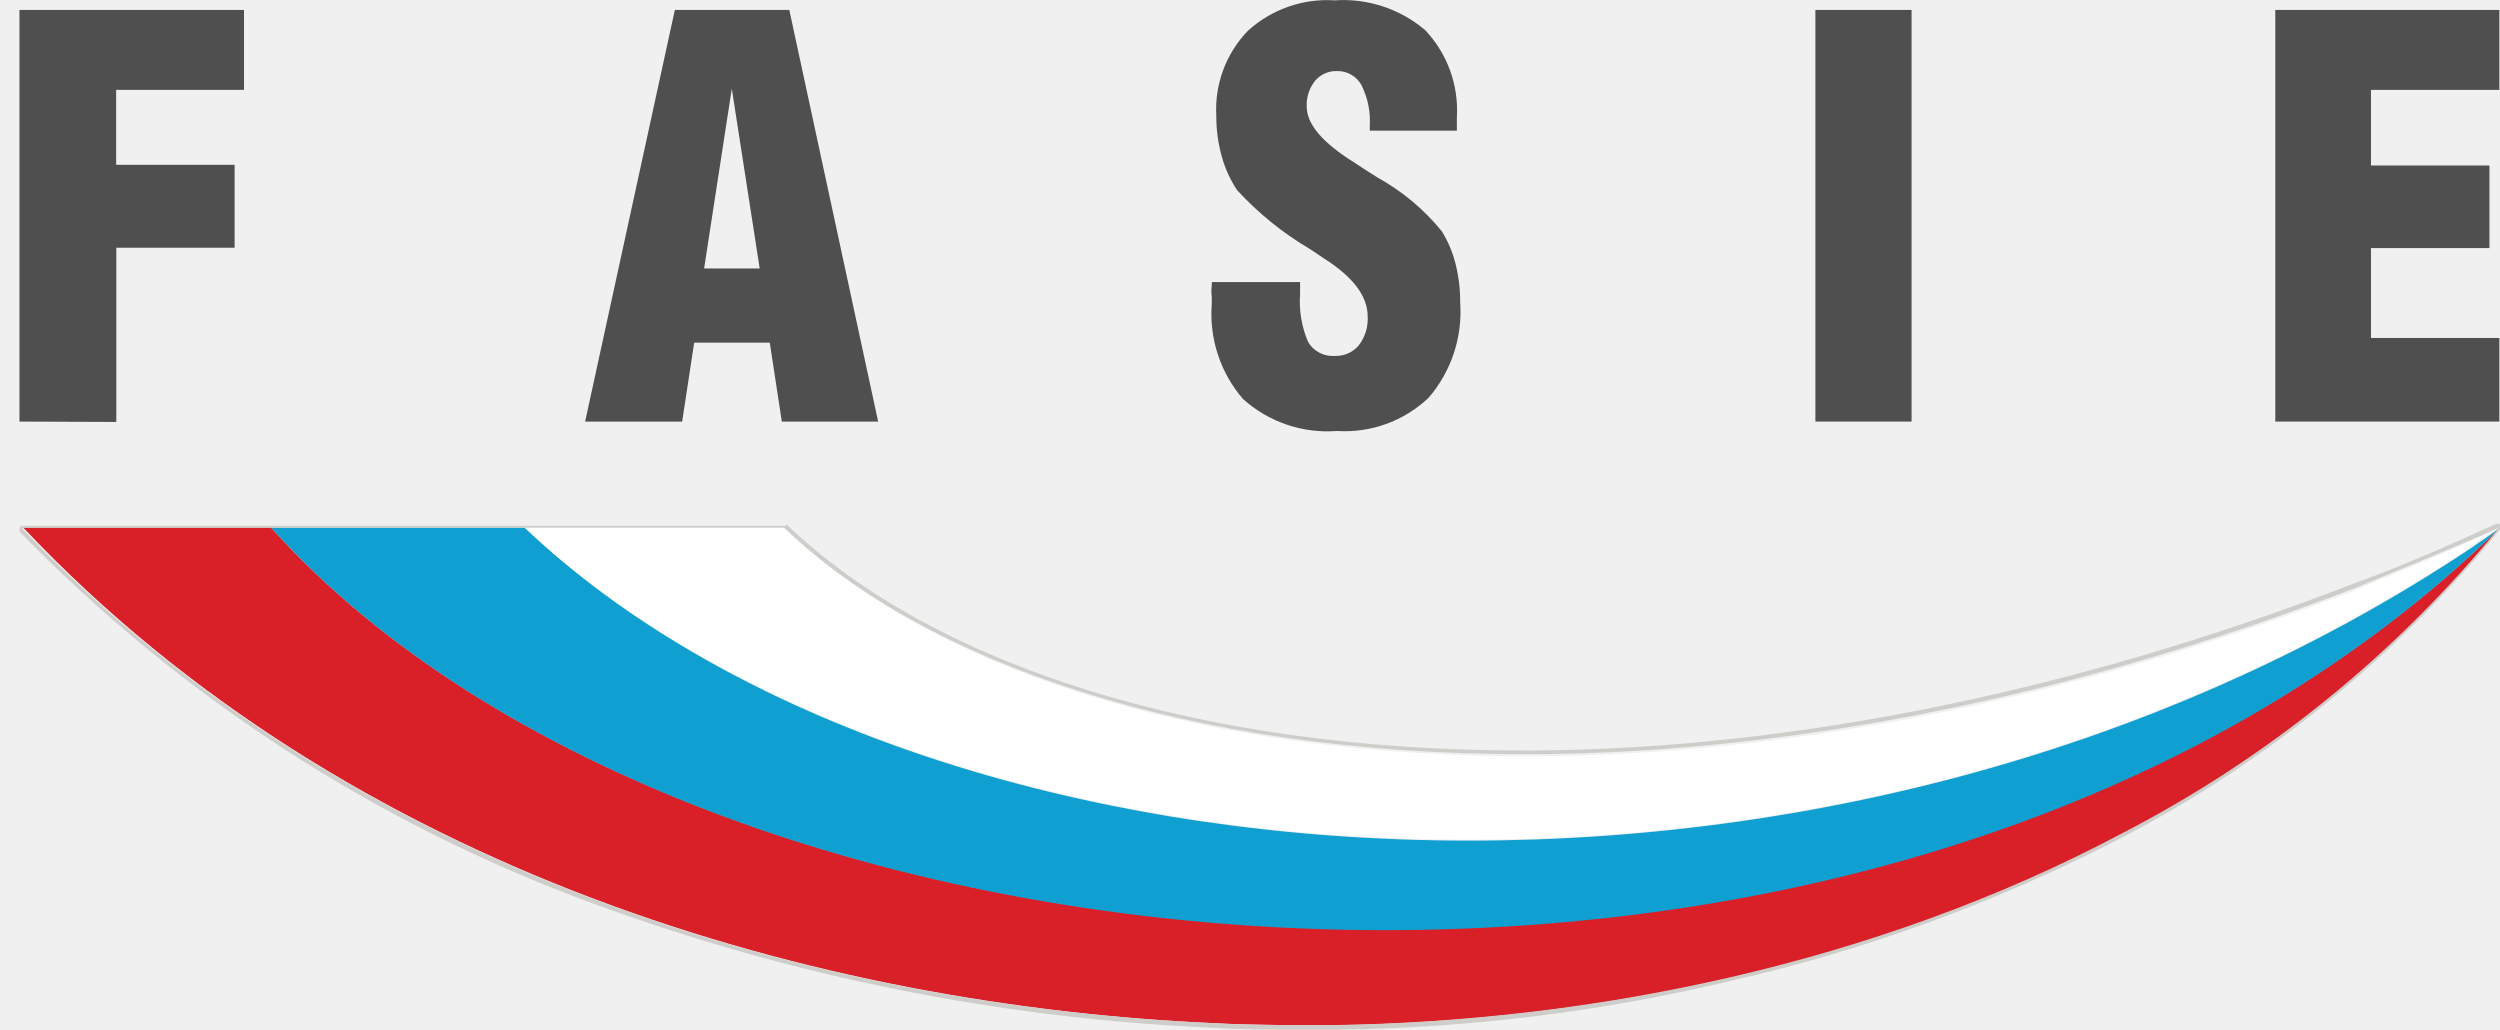
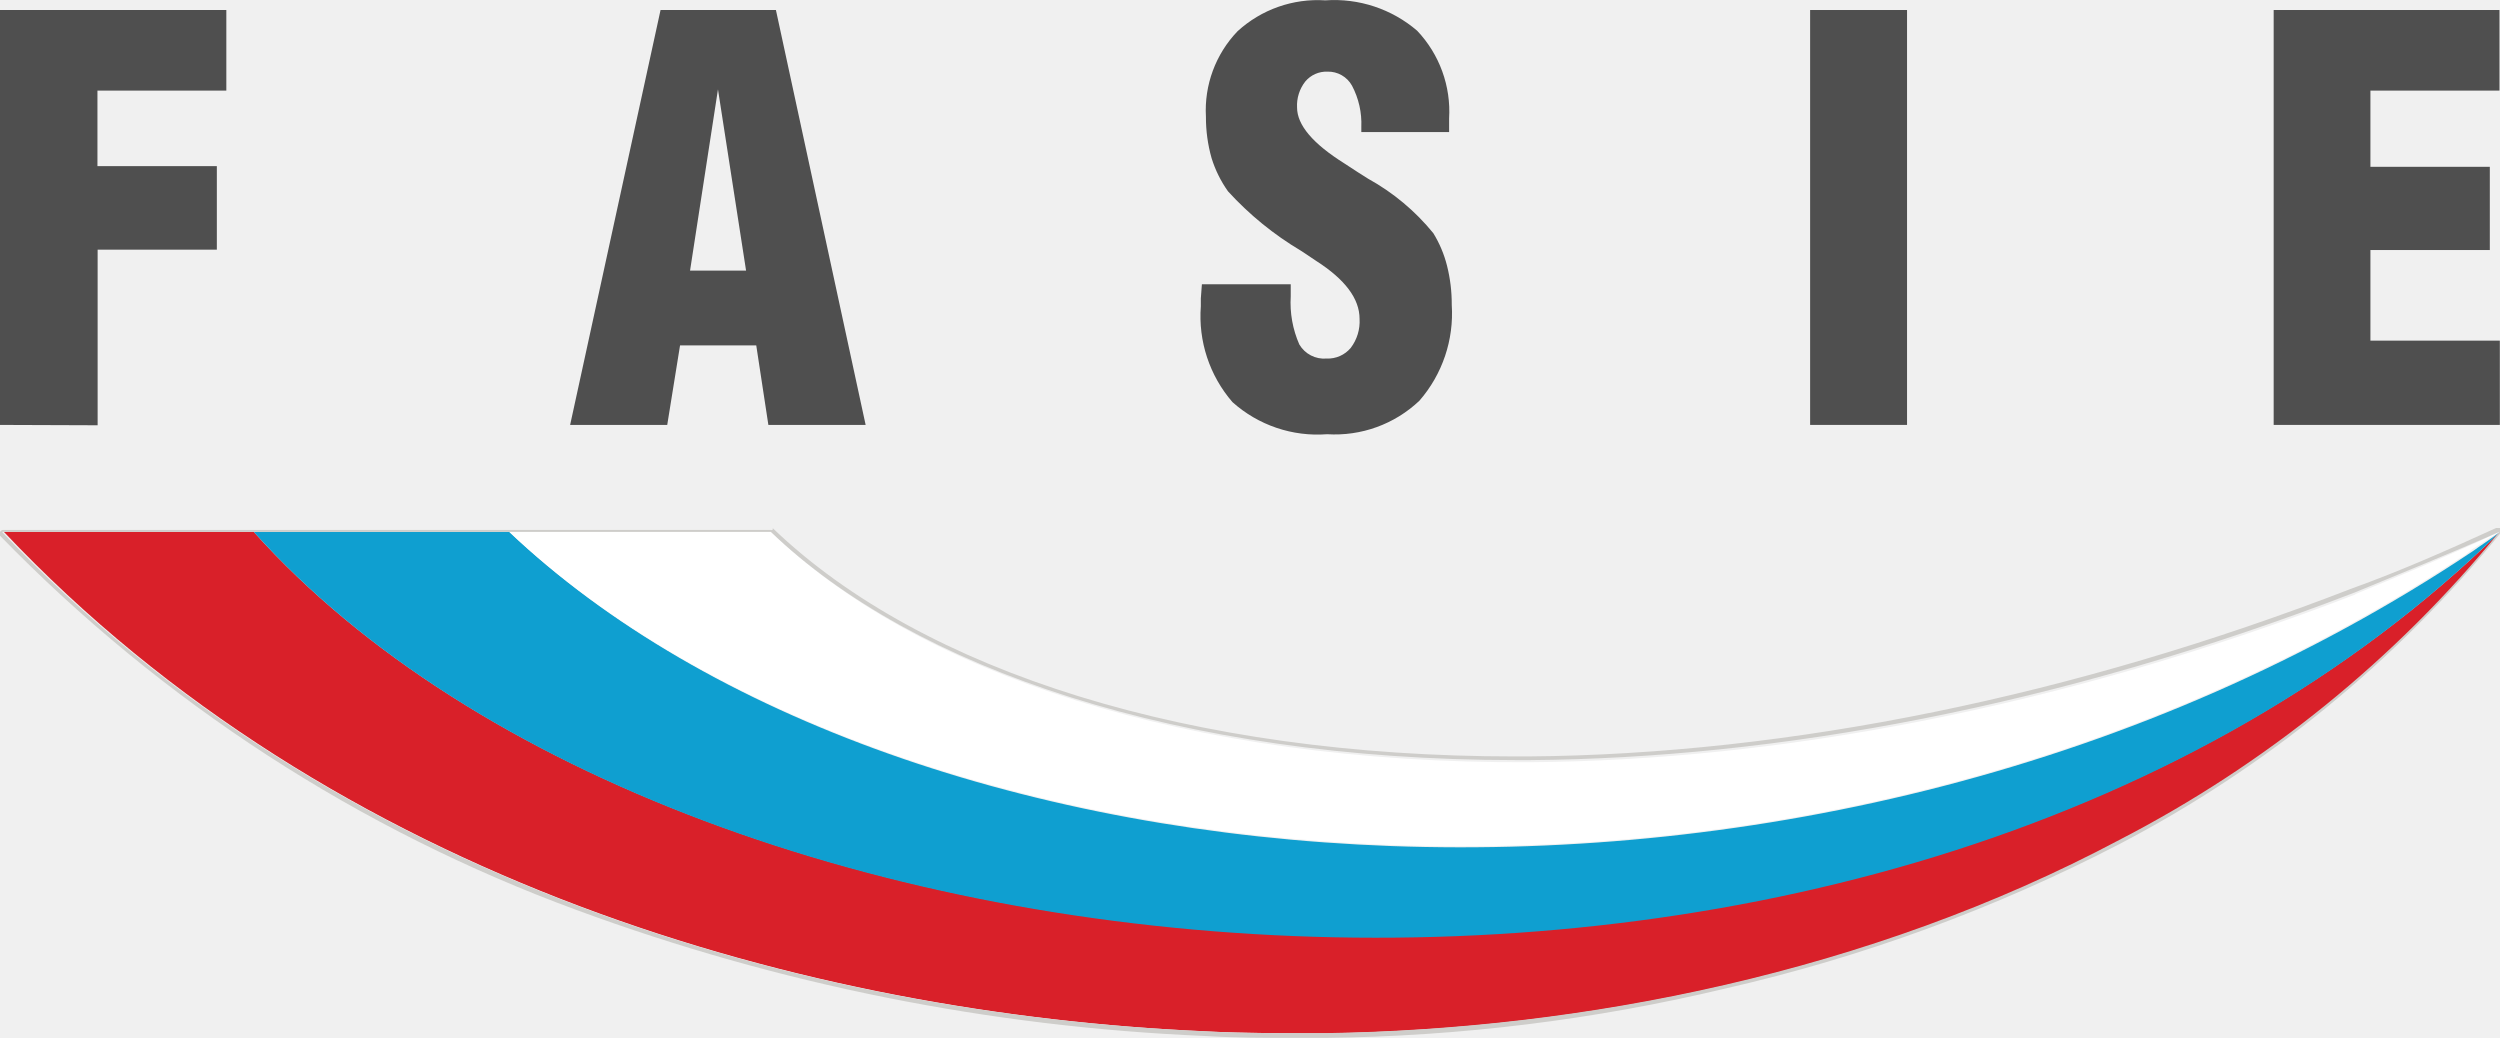
- <svg xmlns="http://www.w3.org/2000/svg" width="50.62mm" height="20.84mm" viewBox="0 0 143.49 59.08">
+ <svg xmlns="http://www.w3.org/2000/svg" width="142.38" height="59.08" viewBox="0 0 142.38 59.08">
  <g>
-     <path d="M1.11,24.2V.57H14V5.16H6.66v4.3h6.8v4.76H6.67v10Z" style="fill: #4f4f4f" />
-     <path d="M33.58,24.2,38.73.57H45.3L50.4,24.2H44.87l-.69-4.53H39.84l-.69,4.53Zm6.83-8.79h3.19L42,5.09Z" style="fill: #4f4f4f" />
-     <path d="M69.56,16.19h5.06v.69a5.9,5.9,0,0,0,.46,2.75,1.64,1.64,0,0,0,1.55.8A1.7,1.7,0,0,0,78,19.81a2.49,2.49,0,0,0,.5-1.65q0-1.72-2.47-3.3l-.61-.41-.26-.17A18.23,18.23,0,0,1,71,10.91,6.68,6.68,0,0,1,70.13,9a8.51,8.51,0,0,1-.32-2.35,6.51,6.51,0,0,1,1.8-4.87,6.76,6.76,0,0,1,5-1.76A7.25,7.25,0,0,1,81.8,1.73a6.69,6.69,0,0,1,1.82,5v.77h-5V7.23a4.61,4.61,0,0,0-.48-2.35,1.55,1.55,0,0,0-1.4-.8,1.57,1.57,0,0,0-1.26.56A2.21,2.21,0,0,0,75,6.12q0,1.5,2.7,3.19l.75.49.6.38a12.7,12.7,0,0,1,3.71,3.1,6.61,6.61,0,0,1,.78,1.85,8.93,8.93,0,0,1,.27,2.23A7.57,7.57,0,0,1,82,22.83a7,7,0,0,1-5.26,1.91,7.25,7.25,0,0,1-5.39-1.83,7.47,7.47,0,0,1-1.8-5.46V17C69.51,16.81,69.53,16.56,69.56,16.19Z" style="fill: #4f4f4f" />
-     <path d="M104.2,24.2V.57h5.52V24.2Z" style="fill: #4f4f4f" />
-     <path d="M130.6,24.2V.57h12.86V5.16h-7.37V9.5h6.8v4.74h-6.8V19.4h7.37v4.8Z" style="fill: #4f4f4f" />
+     <path d="M0,24.2V.57H12.89V5.16H5.55v4.3h6.8v4.76H5.56v10Z" style="fill: #4f4f4f" />
+     <path d="M32.47,24.2,37.62.57h6.57L49.3,24.2H43.76l-.69-4.53H38.73L38,24.2Zm6.83-8.79h3.19L40.89,5.09Z" style="fill: #4f4f4f" />
+     <path d="M68.45,16.19h5.06v.69A5.9,5.9,0,0,0,74,19.62a1.64,1.64,0,0,0,1.55.8,1.7,1.7,0,0,0,1.38-.61,2.49,2.49,0,0,0,.5-1.65q0-1.72-2.47-3.3l-.61-.41-.26-.17a18.23,18.23,0,0,1-4.15-3.38A6.68,6.68,0,0,1,69,9a8.51,8.51,0,0,1-.32-2.35,6.51,6.51,0,0,1,1.8-4.87,6.76,6.76,0,0,1,5-1.76,7.25,7.25,0,0,1,5.23,1.73,6.69,6.69,0,0,1,1.82,5v.77h-5V7.23A4.61,4.61,0,0,0,77,4.88a1.55,1.55,0,0,0-1.4-.8,1.57,1.57,0,0,0-1.26.56,2.21,2.21,0,0,0-.47,1.48q0,1.5,2.7,3.19l.75.49.6.38a12.7,12.7,0,0,1,3.71,3.1,6.61,6.61,0,0,1,.78,1.85,8.93,8.93,0,0,1,.27,2.23,7.57,7.57,0,0,1-1.84,5.46,7,7,0,0,1-5.26,1.91,7.25,7.25,0,0,1-5.39-1.83,7.47,7.47,0,0,1-1.8-5.46V17C68.4,16.81,68.42,16.56,68.45,16.19Z" style="fill: #4f4f4f" />
+     <path d="M103.09,24.2V.57h5.52V24.2Z" style="fill: #4f4f4f" />
+     <path d="M129.49,24.2V.57h12.86V5.16H135V9.5h6.8v4.74H135V19.4h7.37v4.8Z" style="fill: #4f4f4f" />
  </g>
-   <path d="M143.49,30.29h0c-34.34,33.57-103,27.79-127.93,0H1.33C20.11,50.18,47.12,57.74,69.8,58.74c2.33.11,4.67.11,6.89.11,14.67-.22,31-3.45,45.24-11a66.51,66.51,0,0,0,21.56-17.56" style="fill: #d92029" />
-   <path d="M143.49,30.29h0c-.56.44-1.11.78-1.56,1.11-37.46,25-89.48,20.12-111.82-1.11H15.56c24.9,27.79,93.59,33.68,127.93,0" style="fill: #0f9fd0" />
-   <path d="M135.27,33.85c-17,6.56-33,9.45-47,9.56-19.56.11-35-5.11-43.24-13.12H30.12c22.23,21,73.69,26,111,1.56a3.38,3.38,0,0,0,.78-.56c.56-.33,1-.67,1.56-1-2.78,1.33-5.56,2.45-8.23,3.56" style="fill: #fff" />
-   <path d="M45,30.29c8.11,7.78,23.23,13,42.46,13h.78c14-.11,30-3,47-9.56,2.67-1.11,5.45-2.22,8.22-3.45a68.65,68.65,0,0,1-21.67,17.56c-14.23,7.56-30.57,10.78-45.24,11H74.91c-1.67,0-3.45,0-5.22-.11C47,57.74,20.11,50.18,1.22,30.29H45m98.48,0h0M45,30.18H1.33c-.11,0-.11,0-.22.11v.22A88.31,88.31,0,0,0,34,51.85,117.69,117.69,0,0,0,69.69,59c1.78.11,3.45.11,5.22.11h1.67A103.09,103.09,0,0,0,99.36,56.3a94.52,94.52,0,0,0,22.45-8.23A69.44,69.44,0,0,0,143.49,30.4v-.33h-.22c-2.67,1.22-5.45,2.45-8.23,3.45-15.78,6.11-32,9.45-46.9,9.56h-.78c-18.34,0-33.68-4.78-42.24-13,0,.11,0,.11-.11.11" style="fill: #cecdca" />
+   <path d="M142.38,30.29h0c-34.34,33.57-103,27.79-127.93,0H.22C19,50.18,46,57.74,68.69,58.74c2.33.11,4.67.11,6.89.11,14.67-.22,31-3.45,45.24-11a66.51,66.51,0,0,0,21.56-17.56" style="fill: #d92029" />
+   <path d="M142.38,30.29h0c-.56.44-1.11.78-1.56,1.11C103.37,56.41,51.35,51.52,29,30.29H14.45C39.35,58.08,108,64,142.38,30.29" style="fill: #0f9fd0" />
+   <path d="M134.16,33.85c-17,6.56-33,9.45-47,9.56-19.56.11-35-5.11-43.24-13.12H29c22.23,21,73.69,26,111,1.56a3.38,3.38,0,0,0,.78-.56c.56-.33,1-.67,1.56-1-2.78,1.33-5.56,2.45-8.23,3.56" style="fill: #fff" />
+   <path d="M43.9,30.29c8.11,7.78,23.23,13,42.46,13h.78c14-.11,30-3,47-9.56,2.67-1.11,5.45-2.22,8.22-3.45a68.65,68.65,0,0,1-21.67,17.56c-14.23,7.56-30.57,10.78-45.24,11H73.8c-1.67,0-3.45,0-5.22-.11C45.9,57.74,19,50.18.11,30.29H43.9m98.48,0h0M43.9,30.18H.22c-.11,0-.11,0-.22.11v.22A88.31,88.31,0,0,0,32.9,51.85,117.69,117.69,0,0,0,68.58,59c1.78.11,3.45.11,5.22.11h1.67A103.09,103.09,0,0,0,98.26,56.3a94.52,94.52,0,0,0,22.45-8.23A69.44,69.44,0,0,0,142.38,30.4v-.33h-.22c-2.67,1.22-5.45,2.45-8.23,3.45-15.78,6.11-32,9.45-46.9,9.56h-.78c-18.34,0-33.68-4.78-42.24-13,0,.11,0,.11-.11.11" style="fill: #cecdca" />
</svg>
